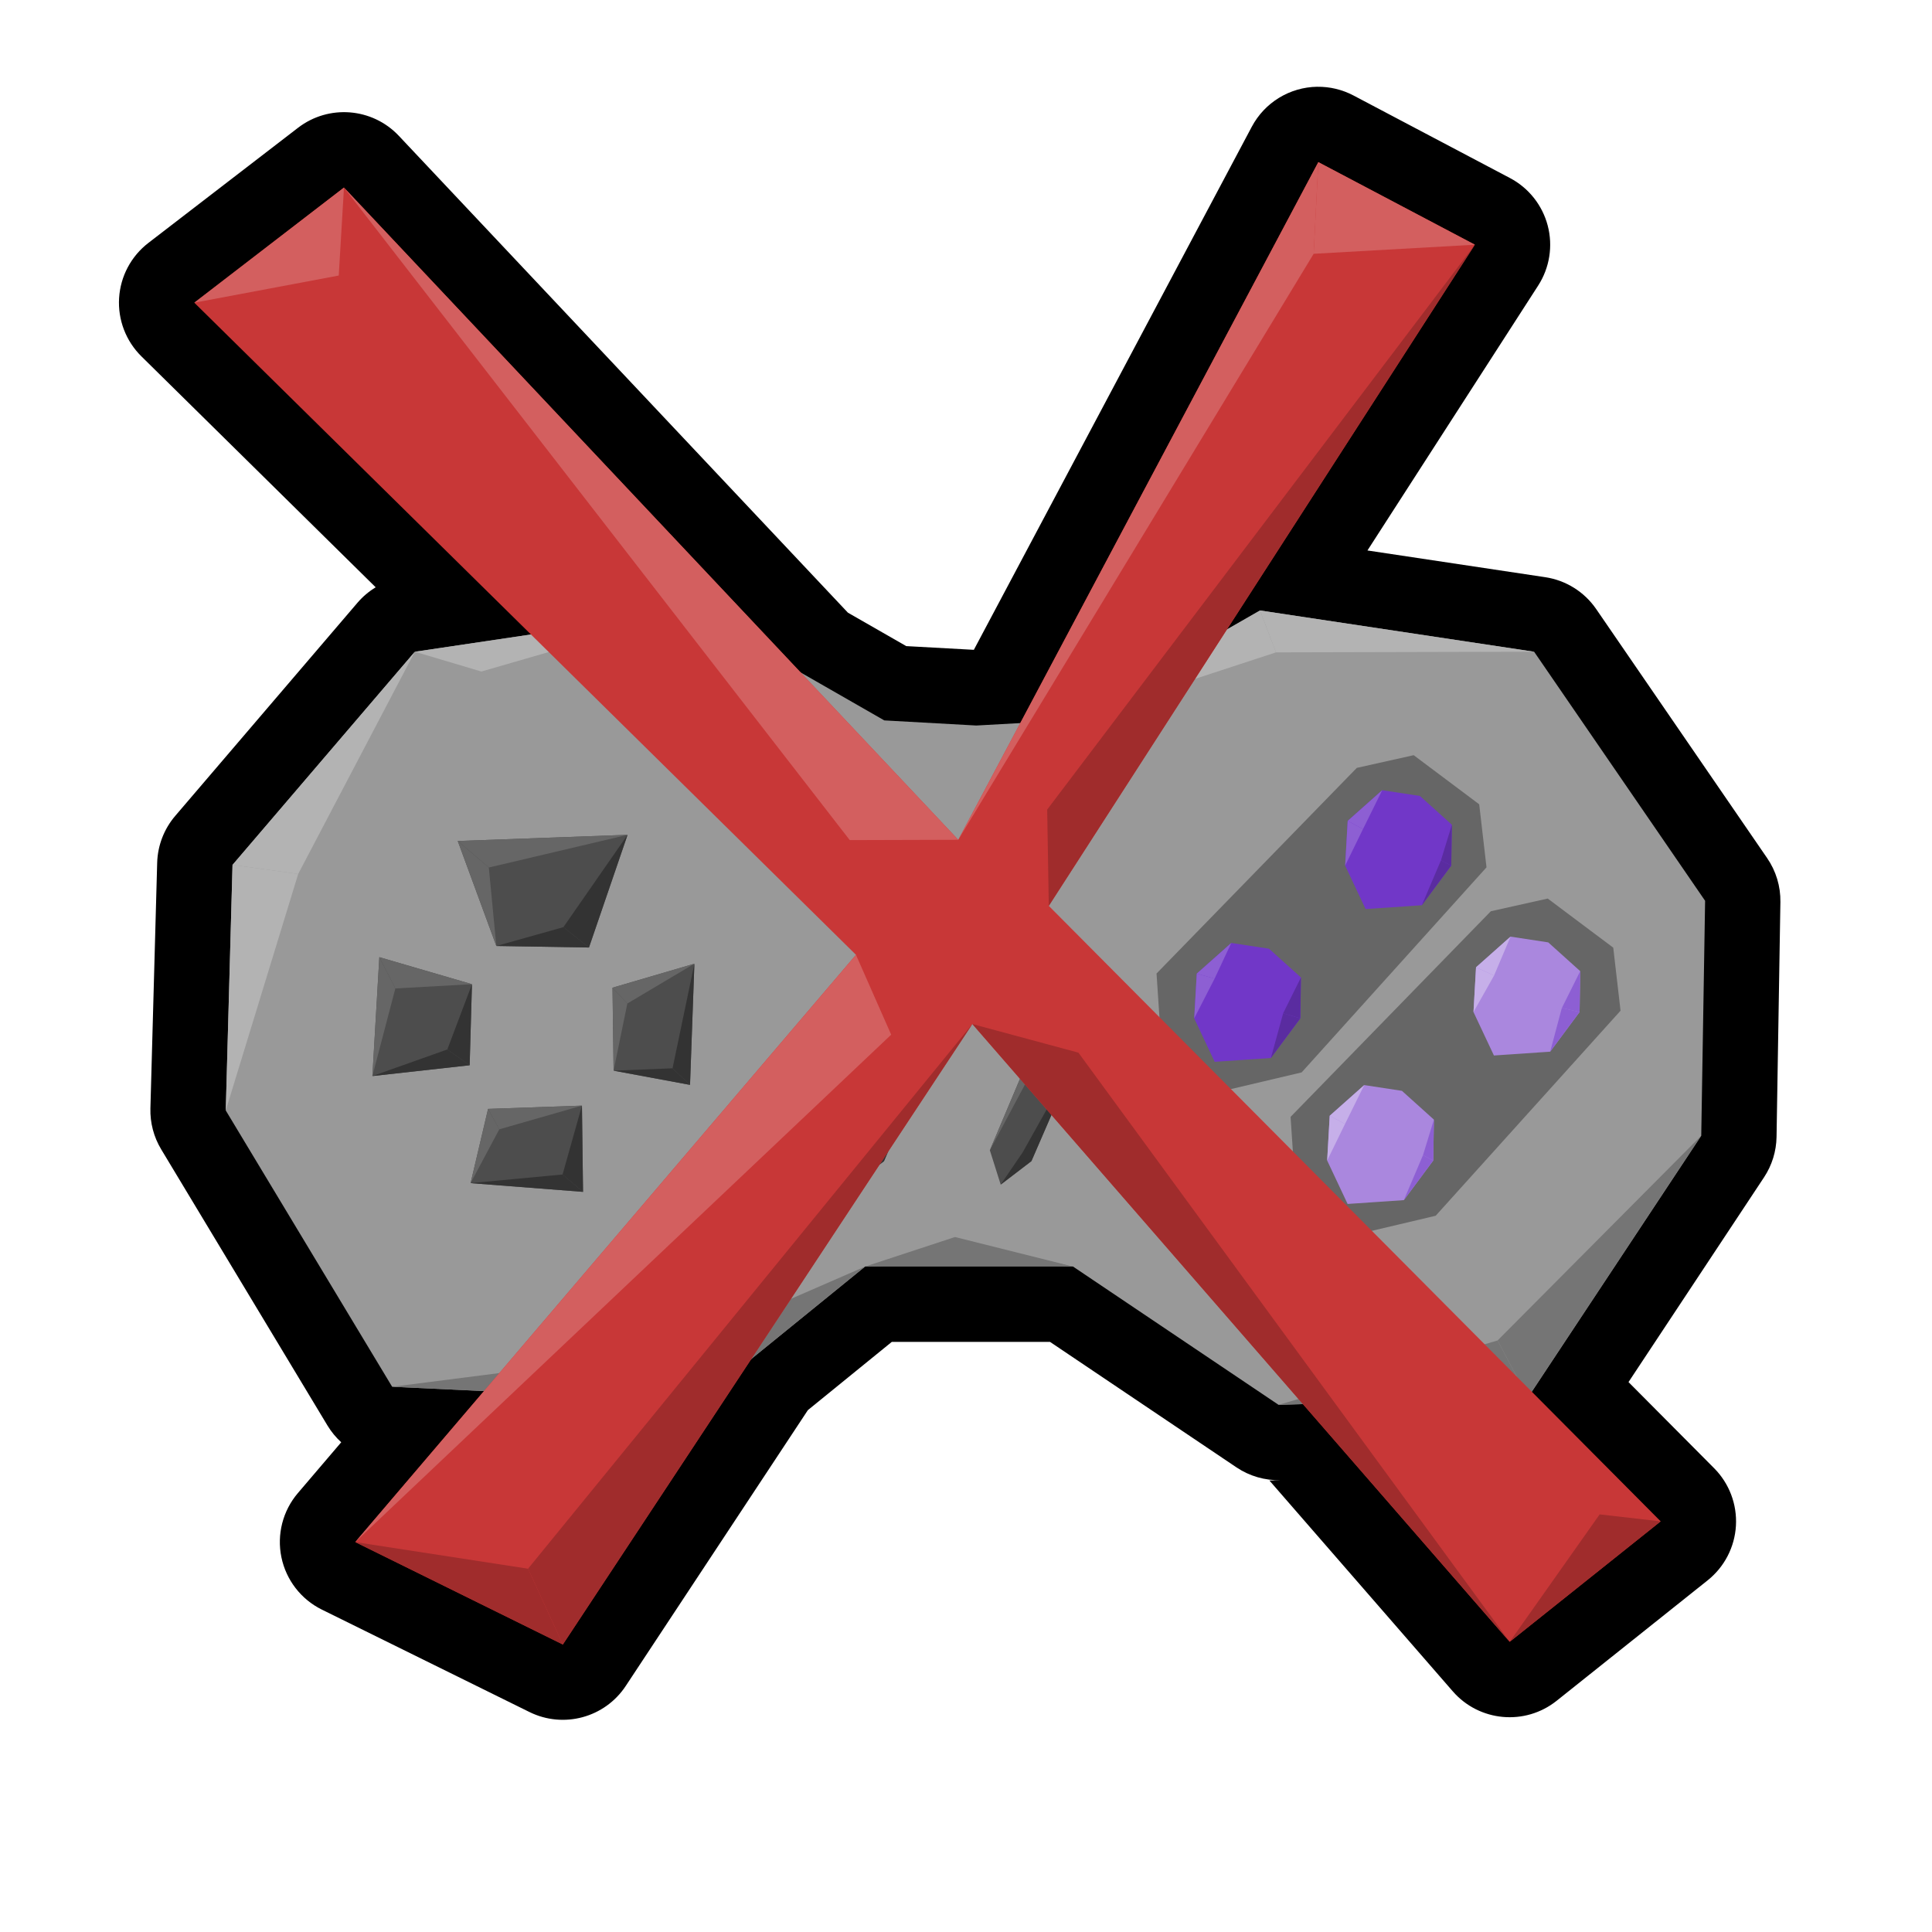
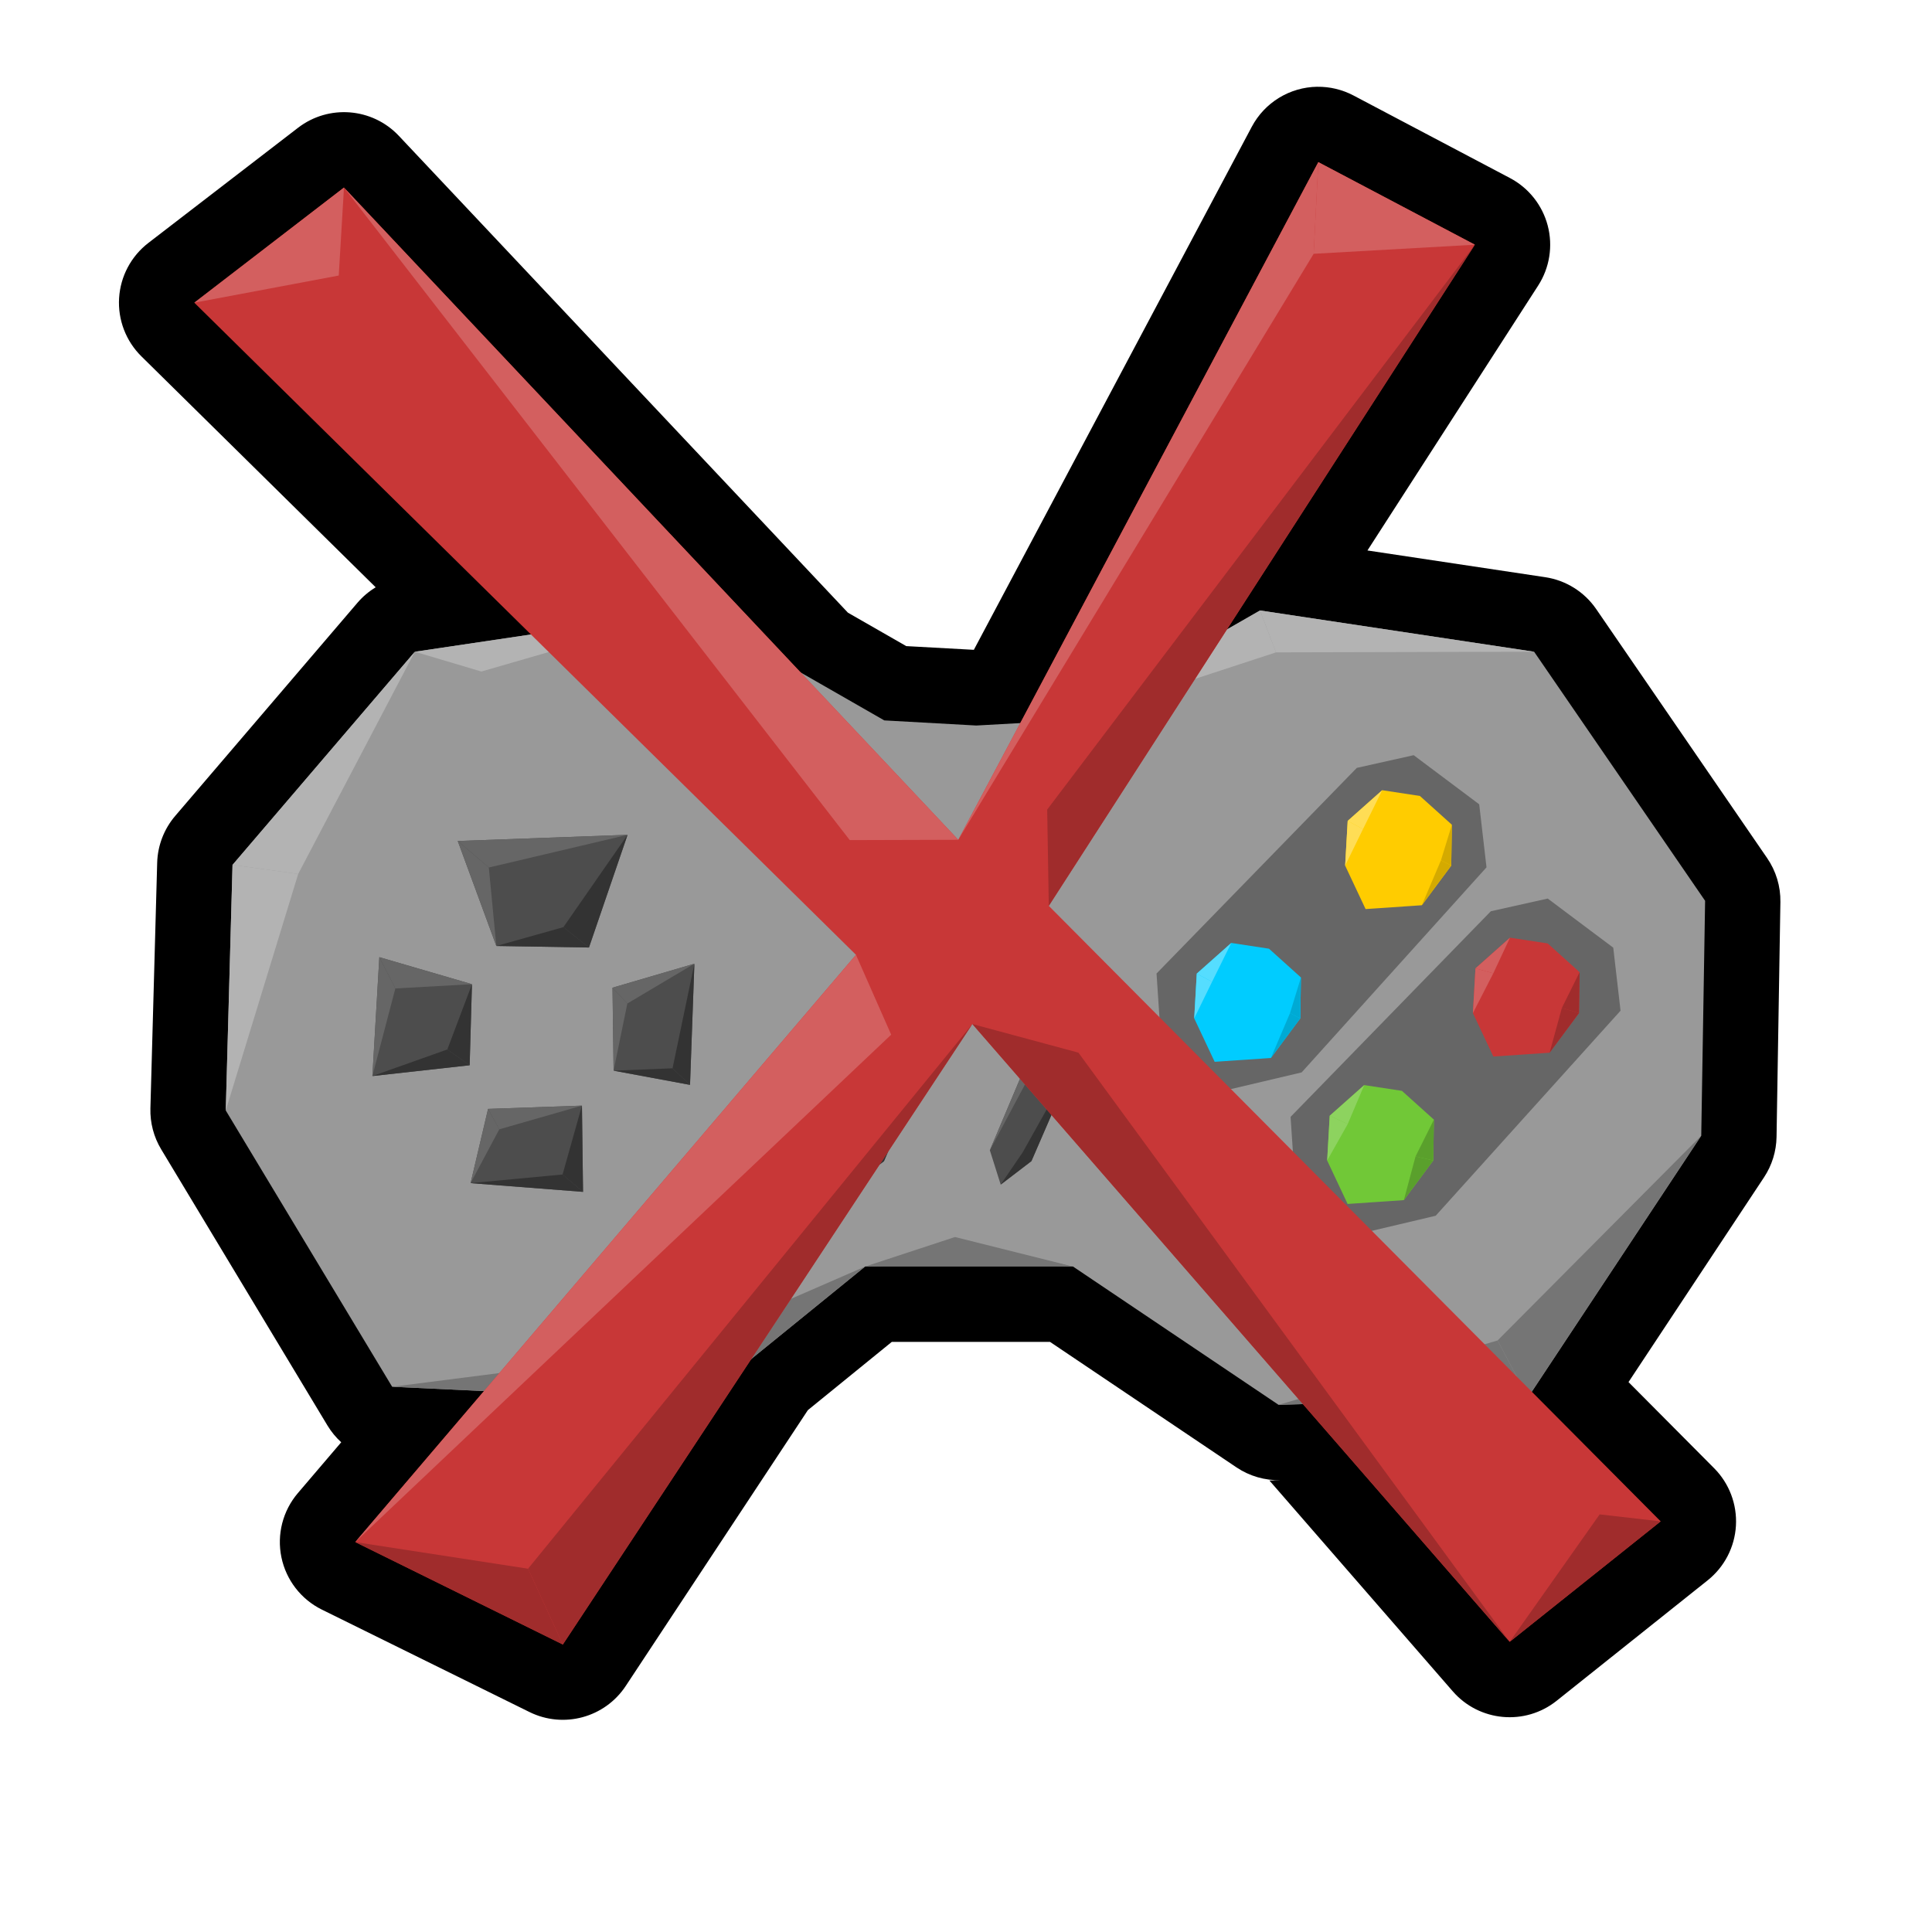
<svg xmlns="http://www.w3.org/2000/svg" width="128" height="128" viewBox="0 0 128 128" version="1.1" id="svg6294">
  <defs id="defs6288" />
  <g id="layer1" transform="translate(0,-994.5196)">
    <path transform="matrix(1.59687,0,0,1.59687,-1810.764,-678.5413)" style="fill:#000000;stroke:none;stroke-width:0.848px;stroke-linecap:butt;stroke-linejoin:miter;stroke-opacity:1" id="path1921-1-5" d="m 1188.598,1051.312 a 3.128,3.128 0 0 0 -2.717,1.66 l -11.531,21.701 -2.805,-0.154 -2.42,-1.387 -18.631,-19.783 a 3.128,3.128 0 0 0 -4.184,-0.334 l -6.209,4.777 a 3.128,3.128 0 0 0 -0.289,4.705 l 9.721,9.582 a 3.128,3.128 0 0 0 -0.754,0.639 l -7.562,8.844 a 3.128,3.128 0 0 0 -0.75,1.947 l -0.281,10.189 a 3.128,3.128 0 0 0 0.447,1.699 l 6.902,11.463 a 3.128,3.128 0 0 0 0.568,0.691 l -1.799,2.109 a 3.128,3.128 0 0 0 0.996,4.834 l 8.615,4.25 a 3.128,3.128 0 0 0 3.992,-1.082 l 7.557,-11.445 3.481,-2.83 h 6.566 l 7.734,5.205 a 3.128,3.128 0 0 0 1.836,0.531 l -0.469,0.014 7.607,8.746 a 3.128,3.128 0 0 0 4.311,0.393 l 6.266,-4.998 a 3.128,3.128 0 0 0 0.268,-4.65 l -3.553,-3.574 5.623,-8.496 a 3.128,3.128 0 0 0 0.519,-1.676 l 0.16,-9.746 a 3.128,3.128 0 0 0 -0.549,-1.82 l -7.094,-10.334 a 3.128,3.128 0 0 0 -2.113,-1.322 l -7.377,-1.109 7.084,-10.992 a 3.128,3.128 0 0 0 -1.17,-4.459 l -6.494,-3.426 a 3.128,3.128 0 0 0 -1.504,-0.361 z" />
    <path style="fill:#999999;stroke:none;stroke-width:1.355px;stroke-linecap:butt;stroke-linejoin:miter;stroke-opacity:1" d="m 45.881,1034.965 -18.398,2.734 -12.077,14.12 -0.448,16.273 11.023,18.304 20.35,0.958 10.983,-8.921 7.368,-0.281 6.41,0.281 13.617,9.161 16.518,-0.479 11.485,-17.352 0.256,-15.563 -11.328,-16.501 -18.158,-2.734 -12.702,7.283 -6.097,0.339 -6.097,-0.339 z" id="path1921-1" />
+     <path style="fill:#666666;stroke:none;stroke-width:1.355px;stroke-linecap:butt;stroke-linejoin:miter;stroke-opacity:1" d="m 98.772,1054.892 3.769,-0.841 4.341,3.254 0.483,4.176 -12.248,13.586 -5.4,1.274 -3.914,-3.319 -0.299,-4.507 z" id="path3108-0-1" />
+     <path style="fill:#666666;stroke:none;stroke-width:1.355px;stroke-linecap:butt;stroke-linejoin:miter;stroke-opacity:1" d="m 89.891,1045.394 3.769,-0.841 4.341,3.254 0.484,4.176 -12.248,13.586 -5.4,1.274 -3.914,-3.319 -0.299,-4.507 z" id="path3108-5" />
+     <path style="fill:#71c837;fill-opacity:1;stroke:none;stroke-width:1.355px;stroke-linecap:butt;stroke-linejoin:miter;stroke-opacity:1" d="m 94.957,1071.406 -1.948,2.625 -3.726,0.254 -1.355,-2.879 0.169,-2.964 2.286,-2.032 2.498,0.381 2.117,1.905 z" id="path3061-8" />
+     <path style="fill:#00ccff;fill-opacity:1;stroke:none;stroke-width:1.355px;stroke-linecap:butt;stroke-linejoin:miter;stroke-opacity:1" d="m 86.149,1061.988 -1.948,2.625 -3.726,0.254 -1.355,-2.879 0.169,-2.964 2.286,-2.032 2.498,0.381 2.117,1.905 z" id="path3061" />
+     <path style="fill:#c83737;fill-opacity:1;stroke:none;stroke-width:1.355px;stroke-linecap:butt;stroke-linejoin:miter;stroke-opacity:1" d="m 104.612,1061.639 -1.948,2.625 -3.726,0.254 -1.355,-2.879 0.169,-2.964 2.287,-2.032 2.498,0.381 2.117,1.905 z" id="path3061-8-8-5" />
+     <path style="fill:#ffcc00;fill-opacity:1;stroke:none;stroke-width:1.355px;stroke-linecap:butt;stroke-linejoin:miter;stroke-opacity:1" d="m 96.148,1051.869 -1.948,2.625 -3.726,0.254 -1.355,-2.879 0.169,-2.964 2.286,-2.032 2.498,0.381 2.117,1.905 z" id="path3061-8-8-6" />
+     <path style="fill:#d4aa00;fill-opacity:1;stroke:none;stroke-width:1.597px;stroke-linecap:butt;stroke-linejoin:miter;stroke-opacity:1" d="m 96.191,1049.159 -0.724,2.36 0.681,0.349 z" id="path3308" />
+     <path style="fill:#d4aa00;fill-opacity:1;stroke:none;stroke-width:1.597px;stroke-linecap:butt;stroke-linejoin:miter;stroke-opacity:1" d="m 96.148,1051.869 -1.948,2.625 1.266,-2.974 z" id="path3310" />
+     <path style="fill:#ffdd55;fill-opacity:1;stroke:none;stroke-width:1.597px;stroke-linecap:butt;stroke-linejoin:miter;stroke-opacity:1" d="m 90.302,1049.449 -1.182,2.42 0.169,-2.964 z" id="path3312" />
    <path style="fill:#4d4d4d;stroke:none;stroke-width:1.355px;stroke-linecap:butt;stroke-linejoin:miter;stroke-opacity:1" d="m 55.81,1070.734 3.234,-7.665 2.156,-1.677 0.479,2.874 -3.114,7.186 -2.036,1.557 z" id="path3036-2" />
    <path style="fill:#4d4d4d;stroke:none;stroke-width:1.355px;stroke-linecap:butt;stroke-linejoin:miter;stroke-opacity:1" d="m 65.58,1070.728 3.234,-7.665 2.156,-1.677 0.479,2.874 -3.114,7.186 -2.036,1.557 z" id="path3036-7-2" />
    <path style="fill:#4d4d4d;fill-opacity:1;stroke:none;stroke-width:1.637px;stroke-linecap:butt;stroke-linejoin:miter;stroke-opacity:1" d="m 30.326,1050.237 2.557,6.956 6.137,0.102 2.557,-7.466 z" id="path3053-0" />
    <path style="fill:#4d4d4d;fill-opacity:1;stroke:none;stroke-width:1.637px;stroke-linecap:butt;stroke-linejoin:miter;stroke-opacity:1" d="m 31.116,1065.095 0.153,-5.37 -6.137,-1.79 -0.46,7.876 z" id="path3055-2" />
    <path style="fill:#4d4d4d;fill-opacity:1;stroke:none;stroke-width:1.637px;stroke-linecap:butt;stroke-linejoin:miter;stroke-opacity:1" d="m 38.555,1067.77 -6.22,0.217 -1.157,4.918 7.45,0.579 z" id="path3057-1" />
    <path style="fill:#4d4d4d;fill-opacity:1;stroke:none;stroke-width:1.637px;stroke-linecap:butt;stroke-linejoin:miter;stroke-opacity:1" d="m 40.58,1059.958 5.425,-1.591 -0.289,8.028 -5.063,-0.94 z" id="path3059-7" />
-     <path style="fill:#666666;stroke:none;stroke-width:1.355px;stroke-linecap:butt;stroke-linejoin:miter;stroke-opacity:1" d="m 89.891,1045.394 3.769,-0.841 4.341,3.254 0.484,4.176 -12.248,13.586 -5.4,1.274 -3.914,-3.319 -0.299,-4.507 z" id="path3108-5" />
-     <path style="fill:#666666;stroke:none;stroke-width:1.355px;stroke-linecap:butt;stroke-linejoin:miter;stroke-opacity:1" d="m 98.772,1054.892 3.769,-0.841 4.341,3.254 0.483,4.176 -12.248,13.586 -5.4,1.274 -3.914,-3.319 -0.299,-4.507 z" id="path3108-0-1" />
+     <path style="fill:#ffdd55;fill-opacity:1;stroke:none;stroke-width:1.597px;stroke-linecap:butt;stroke-linejoin:miter;stroke-opacity:1" d="m 90.302,1049.449 -1.013,-0.543 2.286,-2.032 z" id="path3314" />
+     <path style="fill:#a02c2c;fill-opacity:1;stroke:none;stroke-width:1.597px;stroke-linecap:butt;stroke-linejoin:miter;stroke-opacity:1" d="m 104.612,1061.639 0.042,-2.71 -1.178,2.371 z" id="path3318-5" />
    <path style="fill:#b3b3b3;stroke:none;stroke-width:1.597px;stroke-linecap:butt;stroke-linejoin:miter;stroke-opacity:1" d="m 14.957,1068.092 4.799,-15.67 -4.351,-0.603 z" id="path3288-7" />
    <path style="fill:#b3b3b3;stroke:none;stroke-width:1.597px;stroke-linecap:butt;stroke-linejoin:miter;stroke-opacity:1" d="m 19.756,1052.422 7.727,-14.723 -12.077,14.12 z" id="path3290-4" />
    <path style="fill:#b3b3b3;stroke:none;stroke-width:1.597px;stroke-linecap:butt;stroke-linejoin:miter;stroke-opacity:1" d="m 70.777,1042.248 13.761,-4.508 -1.059,-2.775 z" id="path3292-1" />
    <path style="fill:#b3b3b3;stroke:none;stroke-width:1.597px;stroke-linecap:butt;stroke-linejoin:miter;stroke-opacity:1" d="m 84.539,1037.74 17.099,-0.042 -18.158,-2.733 z" id="path3294-7" />
    <path style="fill:#b3b3b3;stroke:none;stroke-width:1.597px;stroke-linecap:butt;stroke-linejoin:miter;stroke-opacity:1" d="m 45.881,1034.965 -13.989,4.045 -4.408,-1.311 z" id="path3296-1" />
    <path style="fill:#757575;fill-opacity:1;stroke:none;stroke-width:1.597px;stroke-linecap:butt;stroke-linejoin:miter;stroke-opacity:1" d="m 25.98,1086.397 18.474,-2.361 1.876,3.319 z" id="path3298-1" />
    <path style="fill:#757575;fill-opacity:1;stroke:none;stroke-width:1.597px;stroke-linecap:butt;stroke-linejoin:miter;stroke-opacity:1" d="m 44.453,1084.035 12.859,-5.602 -10.983,8.921 z" id="path3300-1" />
    <path style="fill:#757575;fill-opacity:1;stroke:none;stroke-width:1.597px;stroke-linecap:butt;stroke-linejoin:miter;stroke-opacity:1" d="m 84.707,1087.594 14.511,-4.265 2.007,3.786 z" id="path3302-7" />
+     <path style="fill:#a02c2c;fill-opacity:1;stroke:none;stroke-width:1.597px;stroke-linecap:butt;stroke-linejoin:miter;stroke-opacity:1" d="m 102.665,1064.264 1.948,-2.625 -1.136,-0.339 z" id="path3316-6" />
    <path style="fill:#757575;fill-opacity:1;stroke:none;stroke-width:1.597px;stroke-linecap:butt;stroke-linejoin:miter;stroke-opacity:1" d="M 99.218,1083.33 112.71,1069.763 101.225,1087.115 Z" id="path3304-0" />
    <path style="fill:#757575;fill-opacity:1;stroke:none;stroke-width:1.597px;stroke-linecap:butt;stroke-linejoin:miter;stroke-opacity:1" d="m 57.312,1078.433 5.959,-1.958 7.819,1.958 z" id="path3306-4" />
    <path style="fill:#666666;stroke:none;stroke-width:1.597px;stroke-linecap:butt;stroke-linejoin:miter;stroke-opacity:1" d="m 32.884,1057.193 -0.498,-5.197 -2.059,-1.758 z" id="path3356-0" />
    <path style="fill:#666666;stroke:none;stroke-width:1.597px;stroke-linecap:butt;stroke-linejoin:miter;stroke-opacity:1" d="m 32.386,1051.995 9.193,-2.166 -11.252,0.408 z" id="path3358-8" />
    <path style="fill:#333333;stroke:none;stroke-width:1.597px;stroke-linecap:butt;stroke-linejoin:miter;stroke-opacity:1" d="m 32.884,1057.193 6.137,0.102 -1.695,-1.348 z" id="path3360-5" />
    <path style="fill:#333333;stroke:none;stroke-width:1.597px;stroke-linecap:butt;stroke-linejoin:miter;stroke-opacity:1" d="m 37.326,1055.947 4.252,-6.119 -2.557,7.466 z" id="path3362-1" />
    <path style="fill:#666666;fill-opacity:1;stroke:none;stroke-width:1.597px;stroke-linecap:butt;stroke-linejoin:miter;stroke-opacity:1" d="m 40.652,1065.455 0.911,-4.45 -0.983,-1.047 z" id="path3364-6" />
    <path style="fill:#666666;fill-opacity:1;stroke:none;stroke-width:1.597px;stroke-linecap:butt;stroke-linejoin:miter;stroke-opacity:1" d="m 41.563,1061.005 4.441,-2.638 -5.425,1.591 z" id="path3366-6" />
    <path style="fill:#333333;fill-opacity:1;stroke:none;stroke-width:1.597px;stroke-linecap:butt;stroke-linejoin:miter;stroke-opacity:1" d="m 40.652,1065.455 3.905,-0.158 1.158,1.098 z" id="path3368-2" />
    <path style="fill:#333333;fill-opacity:1;stroke:none;stroke-width:1.597px;stroke-linecap:butt;stroke-linejoin:miter;stroke-opacity:1" d="m 44.558,1065.297 1.447,-6.93 -0.289,8.028 z" id="path3370-1" />
    <path style="fill:#666666;fill-opacity:1;stroke:none;stroke-width:1.597px;stroke-linecap:butt;stroke-linejoin:miter;stroke-opacity:1" d="m 24.671,1065.812 1.522,-5.804 -1.062,-2.072 z" id="path3372-9" />
    <path style="fill:#666666;fill-opacity:1;stroke:none;stroke-width:1.597px;stroke-linecap:butt;stroke-linejoin:miter;stroke-opacity:1" d="m 26.194,1060.007 5.076,-0.282 -6.137,-1.79 z" id="path3374-6" />
    <path style="fill:#333333;fill-opacity:1;stroke:none;stroke-width:1.597px;stroke-linecap:butt;stroke-linejoin:miter;stroke-opacity:1" d="m 24.671,1065.812 4.965,-1.762 1.479,1.046 z" id="path3376-4" />
    <path style="fill:#333333;fill-opacity:1;stroke:none;stroke-width:1.597px;stroke-linecap:butt;stroke-linejoin:miter;stroke-opacity:1" d="m 29.637,1064.05 1.632,-4.324 -0.153,5.37 z" id="path3378-8" />
    <path style="fill:#666666;fill-opacity:1;stroke:none;stroke-width:1.597px;stroke-linecap:butt;stroke-linejoin:miter;stroke-opacity:1" d="m 31.177,1072.905 1.903,-3.566 -0.746,-1.352 z" id="path3380-0" />
    <path style="fill:#666666;fill-opacity:1;stroke:none;stroke-width:1.597px;stroke-linecap:butt;stroke-linejoin:miter;stroke-opacity:1" d="m 33.08,1069.339 5.475,-1.569 -6.22,0.217 z" id="path3382-8" />
    <path style="fill:#333333;fill-opacity:1;stroke:none;stroke-width:1.597px;stroke-linecap:butt;stroke-linejoin:miter;stroke-opacity:1" d="m 31.177,1072.905 6.095,-0.572 1.355,1.15 z" id="path3384-1" />
    <path style="fill:#333333;fill-opacity:1;stroke:none;stroke-width:1.597px;stroke-linecap:butt;stroke-linejoin:miter;stroke-opacity:1" d="m 37.272,1072.333 1.283,-4.564 0.072,5.714 z" id="path3386-0" />
    <path style="fill:#666666;fill-opacity:1;stroke:none;stroke-width:1.597px;stroke-linecap:butt;stroke-linejoin:miter;stroke-opacity:1" d="m 55.81,1070.734 3.665,-6.863 1.724,-2.478 -2.156,1.677 z" id="path3388-2" />
    <path style="fill:#333333;fill-opacity:1;stroke:none;stroke-width:1.597px;stroke-linecap:butt;stroke-linejoin:miter;stroke-opacity:1" d="m 56.528,1073.009 2.036,-1.557 3.114,-7.186 -3.687,6.593 z" id="path3390-2" />
    <path style="fill:#666666;fill-opacity:1;stroke:none;stroke-width:1.597px;stroke-linecap:butt;stroke-linejoin:miter;stroke-opacity:1" d="m 65.58,1070.728 3.665,-6.863 1.724,-2.478 -2.156,1.677 z" id="path3388-4-9" />
    <path style="fill:#333333;fill-opacity:1;stroke:none;stroke-width:1.597px;stroke-linecap:butt;stroke-linejoin:miter;stroke-opacity:1" d="m 66.299,1073.003 2.036,-1.557 3.114,-7.185 -3.687,6.593 z" id="path3390-3-7" />
-     <path style="fill:#aa87de;fill-opacity:1;stroke:none;stroke-width:1.355px;stroke-linecap:butt;stroke-linejoin:miter;stroke-opacity:1" d="m 94.957,1071.406 -1.948,2.625 -3.726,0.254 -1.355,-2.879 0.169,-2.964 2.286,-2.033 2.498,0.381 2.117,1.905 z" id="path3061-5" />
-     <path style="fill:#aa87de;fill-opacity:1;stroke:none;stroke-width:1.355px;stroke-linecap:butt;stroke-linejoin:miter;stroke-opacity:1" d="m 104.651,1061.57 -1.948,2.625 -3.726,0.254 -1.355,-2.879 0.169,-2.964 2.286,-2.032 2.498,0.381 2.117,1.905 z" id="path3061-8-6" />
-     <path style="fill:#7137c8;fill-opacity:1;stroke:none;stroke-width:1.355px;stroke-linecap:butt;stroke-linejoin:miter;stroke-opacity:1" d="m 86.149,1061.989 -1.948,2.625 -3.726,0.254 -1.355,-2.879 0.169,-2.964 2.287,-2.032 2.498,0.381 2.117,1.905 z" id="path3061-8-8-4" />
-     <path style="fill:#7137c8;fill-opacity:1;stroke:none;stroke-width:1.355px;stroke-linecap:butt;stroke-linejoin:miter;stroke-opacity:1" d="m 96.148,1051.869 -1.948,2.625 -3.726,0.254 -1.355,-2.879 0.169,-2.964 2.286,-2.032 2.498,0.381 2.117,1.905 z" id="path3061-8-8-6-6" />
-     <path style="fill:#5a2ca0;fill-opacity:1;stroke:none;stroke-width:1.597px;stroke-linecap:butt;stroke-linejoin:miter;stroke-opacity:1" d="m 96.191,1049.159 -0.724,2.36 0.681,0.349 z" id="path3308-3" />
-     <path style="fill:#5a2ca0;fill-opacity:1;stroke:none;stroke-width:1.597px;stroke-linecap:butt;stroke-linejoin:miter;stroke-opacity:1" d="m 96.148,1051.869 -1.948,2.625 1.266,-2.975 z" id="path3310-7" />
-     <path style="fill:#8d5fd3;fill-opacity:1;stroke:none;stroke-width:1.597px;stroke-linecap:butt;stroke-linejoin:miter;stroke-opacity:1" d="m 90.302,1049.449 -1.182,2.42 0.169,-2.964 z" id="path3312-9" />
-     <path style="fill:#8d5fd3;fill-opacity:1;stroke:none;stroke-width:1.597px;stroke-linecap:butt;stroke-linejoin:miter;stroke-opacity:1" d="m 90.302,1049.449 -1.013,-0.544 2.286,-2.032 z" id="path3314-7" />
-     <path style="fill:#5a2ca0;fill-opacity:1;stroke:none;stroke-width:1.597px;stroke-linecap:butt;stroke-linejoin:miter;stroke-opacity:1" d="m 84.201,1064.614 1.948,-2.625 -1.136,-0.339 z" id="path3316-4" />
-     <path style="fill:#5a2ca0;fill-opacity:1;stroke:none;stroke-width:1.597px;stroke-linecap:butt;stroke-linejoin:miter;stroke-opacity:1" d="m 86.149,1061.989 0.042,-2.71 -1.178,2.371 z" id="path3318-9" />
-     <path style="fill:#8d5fd3;fill-opacity:1;stroke:none;stroke-width:1.597px;stroke-linecap:butt;stroke-linejoin:miter;stroke-opacity:1" d="m 81.576,1056.992 -2.287,2.032 1.182,0.33 z" id="path3320-1" />
-     <path style="fill:#8d5fd3;fill-opacity:1;stroke:none;stroke-width:1.597px;stroke-linecap:butt;stroke-linejoin:miter;stroke-opacity:1" d="m 80.471,1059.354 -1.351,2.634 0.169,-2.964 z" id="path3322-7" />
-     <path style="fill:#8d5fd3;fill-opacity:1;stroke:none;stroke-width:1.597px;stroke-linecap:butt;stroke-linejoin:miter;stroke-opacity:1" d="m 104.694,1058.86 -1.217,2.441 1.175,0.269 z" id="path3324-0" />
-     <path style="fill:#8d5fd3;fill-opacity:1;stroke:none;stroke-width:1.597px;stroke-linecap:butt;stroke-linejoin:miter;stroke-opacity:1" d="m 103.476,1061.3 -0.773,2.894 1.948,-2.625 z" id="path3326-6" />
-     <path style="fill:#c6afe9;fill-opacity:1;stroke:none;stroke-width:1.597px;stroke-linecap:butt;stroke-linejoin:miter;stroke-opacity:1" d="m 100.078,1056.573 -2.286,2.032 1.193,0.549 z" id="path3328-0" />
-     <path style="fill:#c6afe9;fill-opacity:1;stroke:none;stroke-width:1.597px;stroke-linecap:butt;stroke-linejoin:miter;stroke-opacity:1" d="m 98.985,1059.155 -1.362,2.415 0.169,-2.964 z" id="path3330-8" />
-     <path style="fill:#8d5fd3;fill-opacity:1;stroke:none;stroke-width:1.597px;stroke-linecap:butt;stroke-linejoin:miter;stroke-opacity:1" d="m 95,1068.696 -0.724,2.36 0.681,0.35 z" id="path3308-9-5" />
-     <path style="fill:#8d5fd3;fill-opacity:1;stroke:none;stroke-width:1.597px;stroke-linecap:butt;stroke-linejoin:miter;stroke-opacity:1" d="m 94.957,1071.406 -1.948,2.625 1.266,-2.975 z" id="path3310-9-3" />
-     <path style="fill:#c6afe9;fill-opacity:1;stroke:none;stroke-width:1.597px;stroke-linecap:butt;stroke-linejoin:miter;stroke-opacity:1" d="m 89.111,1068.986 -1.182,2.42 0.169,-2.964 z" id="path3312-3-9" />
-     <path style="fill:#c6afe9;fill-opacity:1;stroke:none;stroke-width:1.597px;stroke-linecap:butt;stroke-linejoin:miter;stroke-opacity:1" d="m 89.111,1068.986 -1.013,-0.544 2.286,-2.032 z" id="path3314-2-4" />
+     <path style="fill:#d35f5f;fill-opacity:1;stroke:none;stroke-width:1.597px;stroke-linecap:butt;stroke-linejoin:miter;stroke-opacity:1" d="m 100.04,1056.643 -2.287,2.032 1.182,0.33 z" id="path3320-9" />
    <path style="fill:#c83737;stroke:none;stroke-width:2.049px;stroke-linecap:butt;stroke-linejoin:miter;stroke-opacity:1" d="m 12.873,1014.574 9.916,-7.629 40.697,43.213 23.857,-44.897 10.372,5.47 -28.23,43.804 40.538,40.778 -10.003,7.982 -35.598,-40.932 -27.132,41.108 -13.755,-6.787 33.176,-38.906 z" id="path3606" />
    <path style="fill:#a02c2c;stroke:none;stroke-width:1.597px;stroke-linecap:butt;stroke-linejoin:miter;stroke-opacity:1" d="m 23.535,1096.686 11.45,1.765 2.305,5.022 z" id="path3612" />
    <path style="fill:#a02c2c;stroke:none;stroke-width:1.597px;stroke-linecap:butt;stroke-linejoin:miter;stroke-opacity:1" d="m 34.985,1098.451 29.437,-36.086 -27.132,41.108 z" id="path3614" />
    <path style="fill:#a02c2c;stroke:none;stroke-width:1.597px;stroke-linecap:butt;stroke-linejoin:miter;stroke-opacity:1" d="m 100.02,1103.297 5.961,-8.445 4.042,0.463 z" id="path3616" />
+     <path style="fill:#d35f5f;fill-opacity:1;stroke:none;stroke-width:1.597px;stroke-linecap:butt;stroke-linejoin:miter;stroke-opacity:1" d="m 98.935,1059.005 -1.351,2.634 0.169,-2.964 z" id="path3322-9" />
    <path style="fill:#a02c2c;stroke:none;stroke-width:1.597px;stroke-linecap:butt;stroke-linejoin:miter;stroke-opacity:1" d="m 69.485,1054.537 28.23,-43.804 -28.336,37.423 z" id="path3618" />
+     <path style="fill:#5aa02c;fill-opacity:1;stroke:none;stroke-width:1.597px;stroke-linecap:butt;stroke-linejoin:miter;stroke-opacity:1" d="m 95,1068.696 -1.217,2.441 1.175,0.269 z" id="path3324" />
    <path style="fill:#d35f5f;stroke:none;stroke-width:1.597px;stroke-linecap:butt;stroke-linejoin:miter;stroke-opacity:1" d="m 63.486,1050.158 23.548,-38.824 0.309,-6.072 z" id="path3620" />
    <path style="fill:#d35f5f;stroke:none;stroke-width:1.597px;stroke-linecap:butt;stroke-linejoin:miter;stroke-opacity:1" d="m 23.535,1096.686 35.508,-33.617 -2.332,-5.289 z" id="path3622" />
    <path style="fill:#d35f5f;stroke:none;stroke-width:1.597px;stroke-linecap:butt;stroke-linejoin:miter;stroke-opacity:1" d="m 12.873,1014.574 9.57,-1.799 0.347,-5.83 z" id="path3624" />
    <path style="fill:#d35f5f;stroke:none;stroke-width:1.597px;stroke-linecap:butt;stroke-linejoin:miter;stroke-opacity:1" d="m 87.034,1011.334 10.681,-0.602 -10.372,-5.47 z" id="path3626" />
+     <path style="fill:#00aad4;fill-opacity:1;stroke:none;stroke-width:1.597px;stroke-linecap:butt;stroke-linejoin:miter;stroke-opacity:1" d="m 86.191,1059.279 -0.724,2.36 0.681,0.349 z" id="path3308-9" />
    <path style="fill:#a02c2c;fill-opacity:1;stroke:none;stroke-width:1.597px;stroke-linecap:butt;stroke-linejoin:miter;stroke-opacity:1" d="m 100.02,1103.297 -28.572,-39.036 -7.026,-1.896 35.598,40.932" id="path3904" />
    <path style="fill:#d35f5f;fill-opacity:1;stroke:none;stroke-width:1.597px;stroke-linecap:butt;stroke-linejoin:miter;stroke-opacity:1" d="m 63.486,1050.158 -40.697,-43.213 33.509,43.234 z" id="path3908" />
+     <path style="fill:#5aa02c;fill-opacity:1;stroke:none;stroke-width:1.597px;stroke-linecap:butt;stroke-linejoin:miter;stroke-opacity:1" d="m 93.782,1071.137 -0.773,2.894 1.948,-2.625 z" id="path3326" />
+     <path style="fill:#00aad4;fill-opacity:1;stroke:none;stroke-width:1.597px;stroke-linecap:butt;stroke-linejoin:miter;stroke-opacity:1" d="m 86.149,1061.988 -1.948,2.625 1.266,-2.975 z" id="path3310-9" />
+     <path style="fill:#8dd35f;fill-opacity:1;stroke:none;stroke-width:1.597px;stroke-linecap:butt;stroke-linejoin:miter;stroke-opacity:1" d="m 89.291,1068.991 -1.362,2.415 0.169,-2.964 z" id="path3330" />
+     <path style="fill:#55ddff;fill-opacity:1;stroke:none;stroke-width:1.597px;stroke-linecap:butt;stroke-linejoin:miter;stroke-opacity:1" d="m 80.302,1059.568 -1.182,2.42 0.169,-2.964 z" id="path3312-3" />
+     <path style="fill:#8dd35f;fill-opacity:1;stroke:none;stroke-width:1.597px;stroke-linecap:butt;stroke-linejoin:miter;stroke-opacity:1" d="m 90.384,1066.41 -2.286,2.032 1.193,0.549 z" id="path3328" />
+     <path style="fill:#55ddff;fill-opacity:1;stroke:none;stroke-width:1.597px;stroke-linecap:butt;stroke-linejoin:miter;stroke-opacity:1" d="m 80.302,1059.568 -1.013,-0.544 2.286,-2.032 z" id="path3314-2" />
  </g>
</svg>
